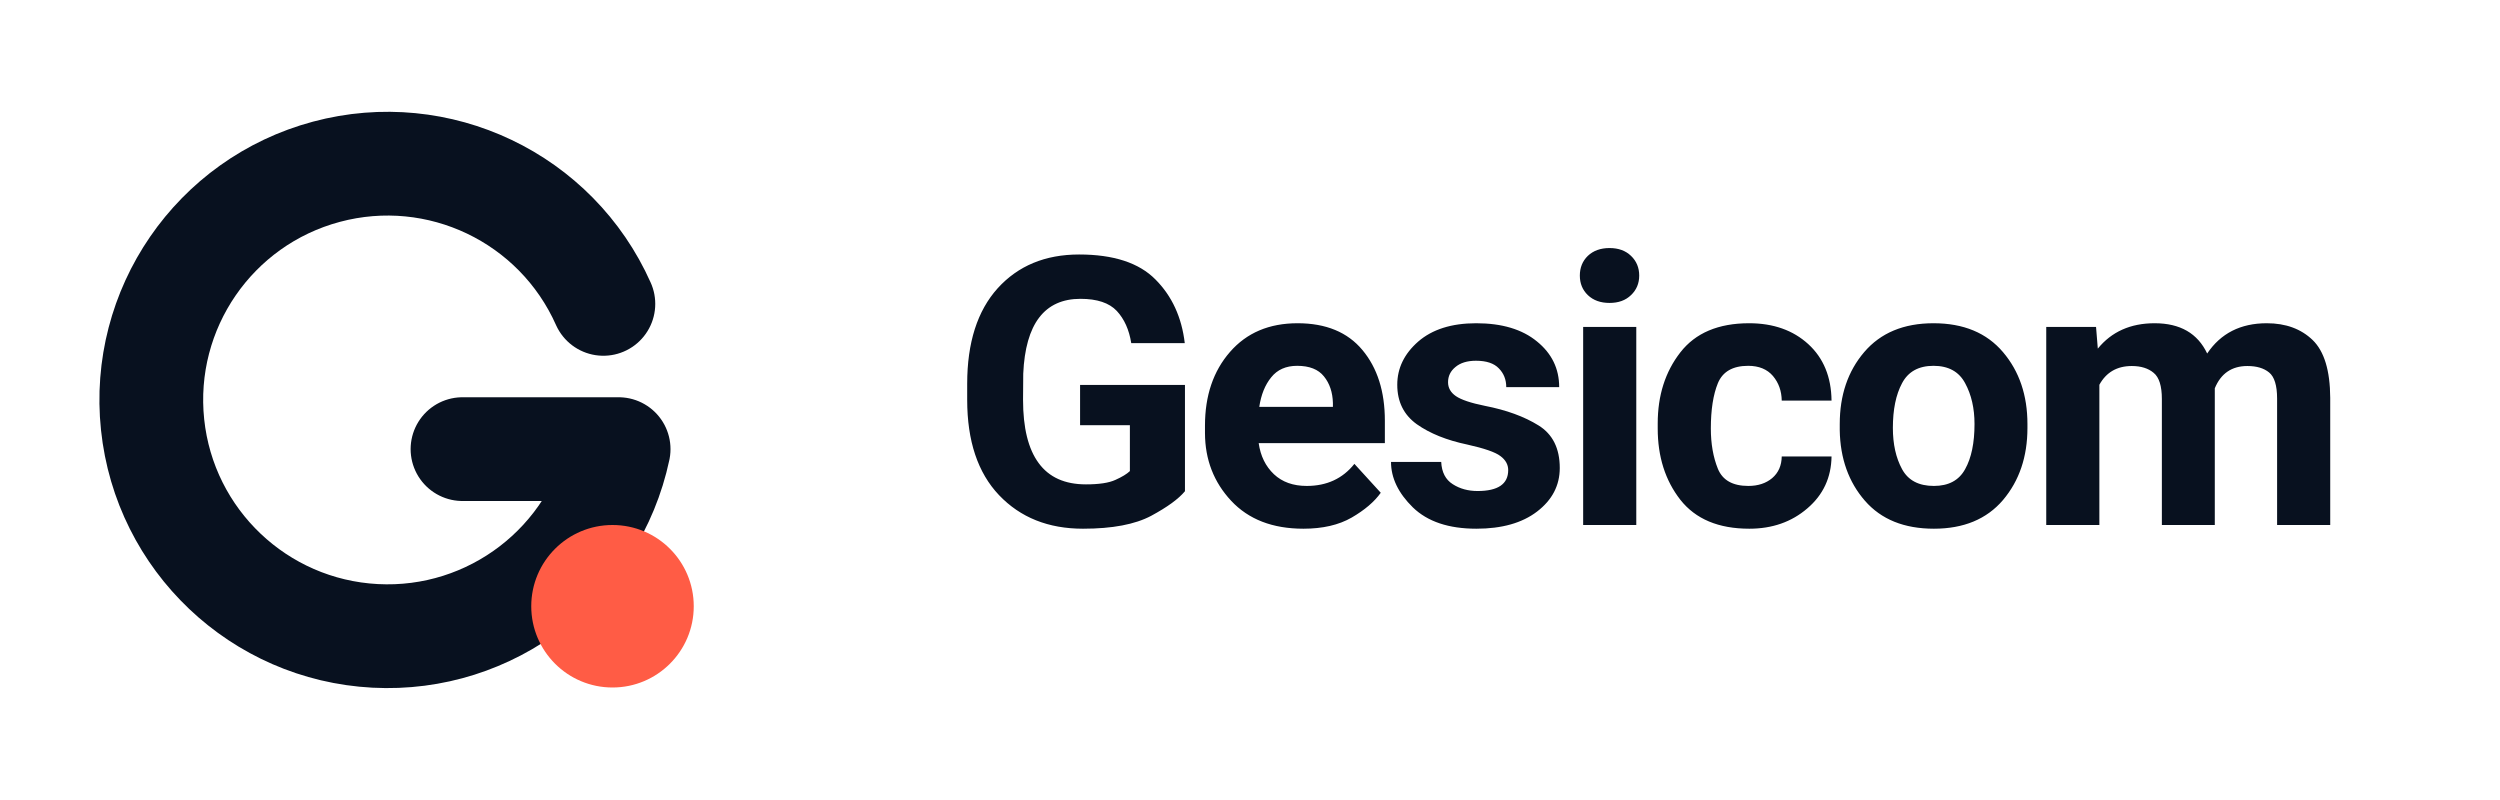
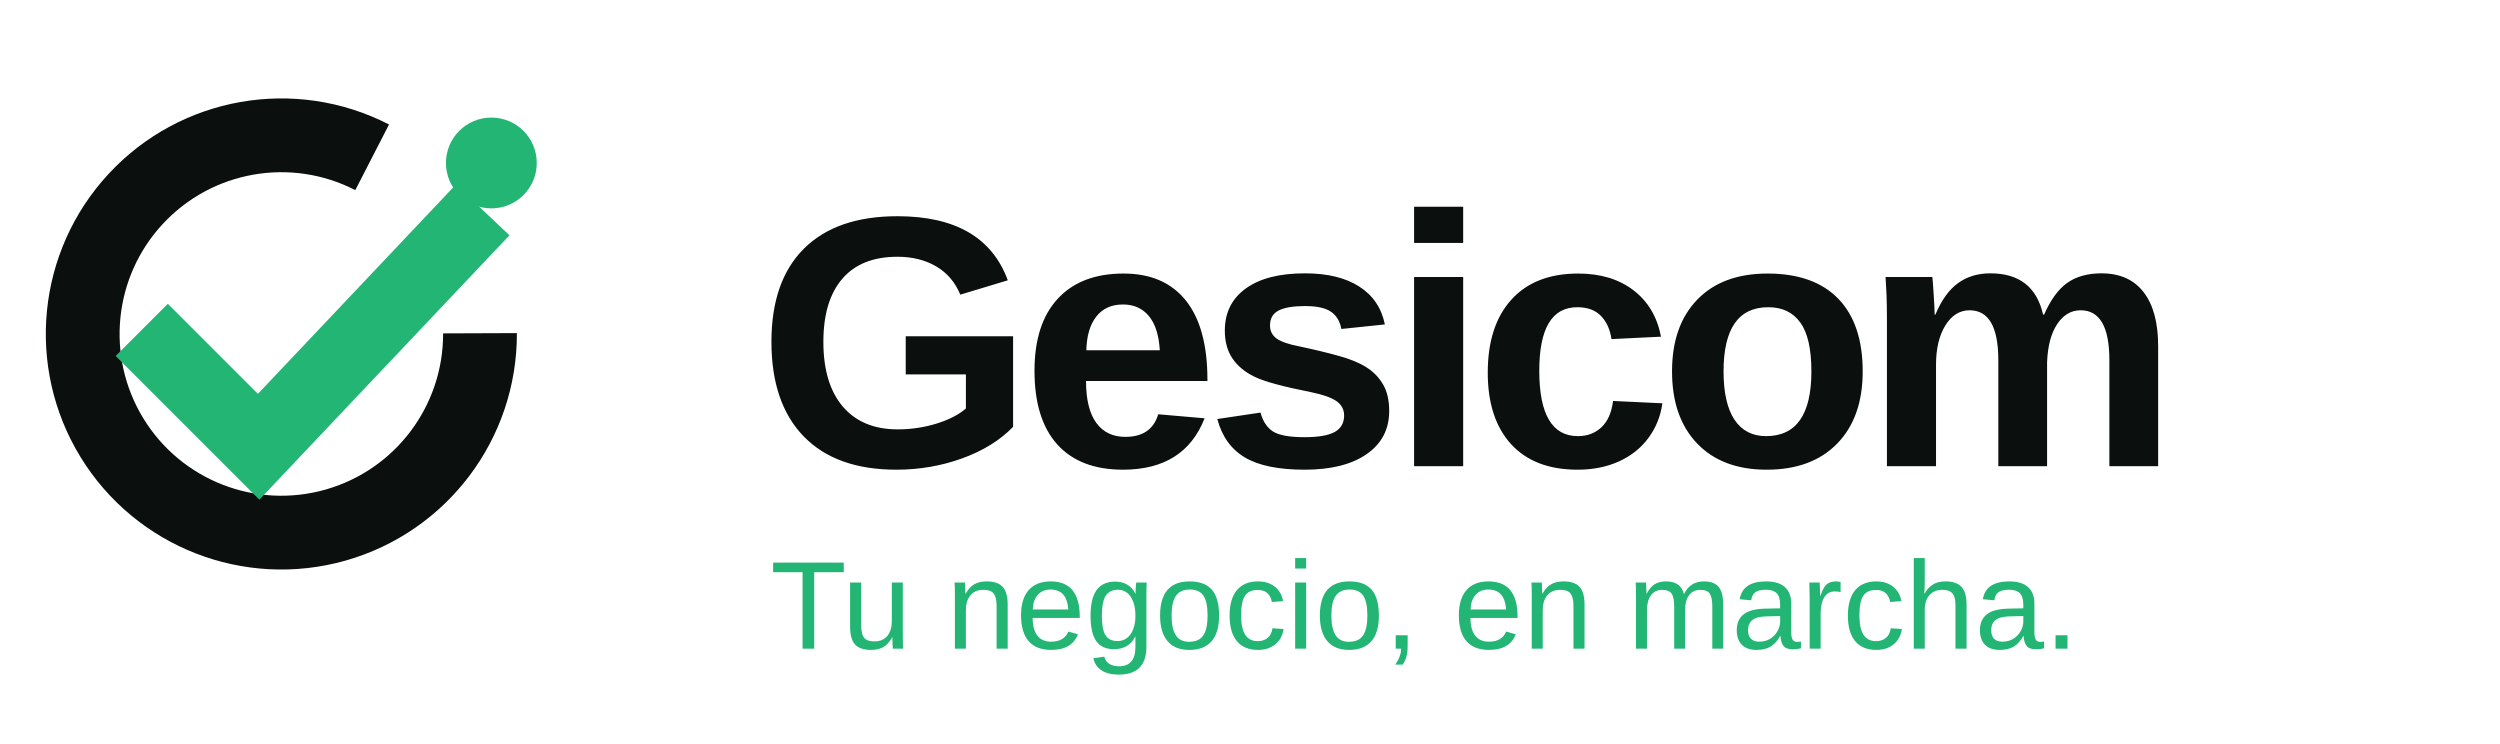
- <svg xmlns="http://www.w3.org/2000/svg" viewBox="0 0 200 64" width="200" height="64" role="img" aria-label="Gesicom">
-   <path d="M48.27 24.31 A18.9 18.9 0 1 0 49.49 35.93 L37 35.93" fill="none" stroke="#08111F" stroke-width="8.3" stroke-linecap="round" stroke-linejoin="round" />
-   <circle cx="49" cy="48.5" r="6.5" fill="#FF5C45" />
-   <text x="76" y="42" font-family="-apple-system, BlinkMacSystemFont, 'Segoe UI', Roboto, Helvetica, Arial, sans-serif" font-size="30" font-weight="700" letter-spacing="-1.1" fill="#08111F">Gesicom</text>
+ <svg xmlns="http://www.w3.org/2000/svg" viewBox="0 0 370 110" role="img" aria-label="Gesicom">
+   <g transform="translate(3 9) scale(.84)">
+     <path d="M62 17 A35 35 0 1 0 81 48" fill="none" stroke="#0B0F0E" stroke-width="13" />
+     <path d="M26 52 L42 68 L77 31" fill="none" stroke="#22B573" stroke-width="13" stroke-linecap="square" stroke-linejoin="miter" />
+     <circle cx="83" cy="18" r="8" fill="#22B573" />
+   </g>
+   <text x="112" y="69" font-family="Arial, Helvetica, sans-serif" font-size="53" font-weight="700" letter-spacing="-2.2" fill="#0B0F0E">Gesicom</text>
+   <text x="114" y="96" font-family="Arial, Helvetica, sans-serif" font-size="18.5" fill="#22B573">Tu negocio, en marcha.</text>
</svg>
